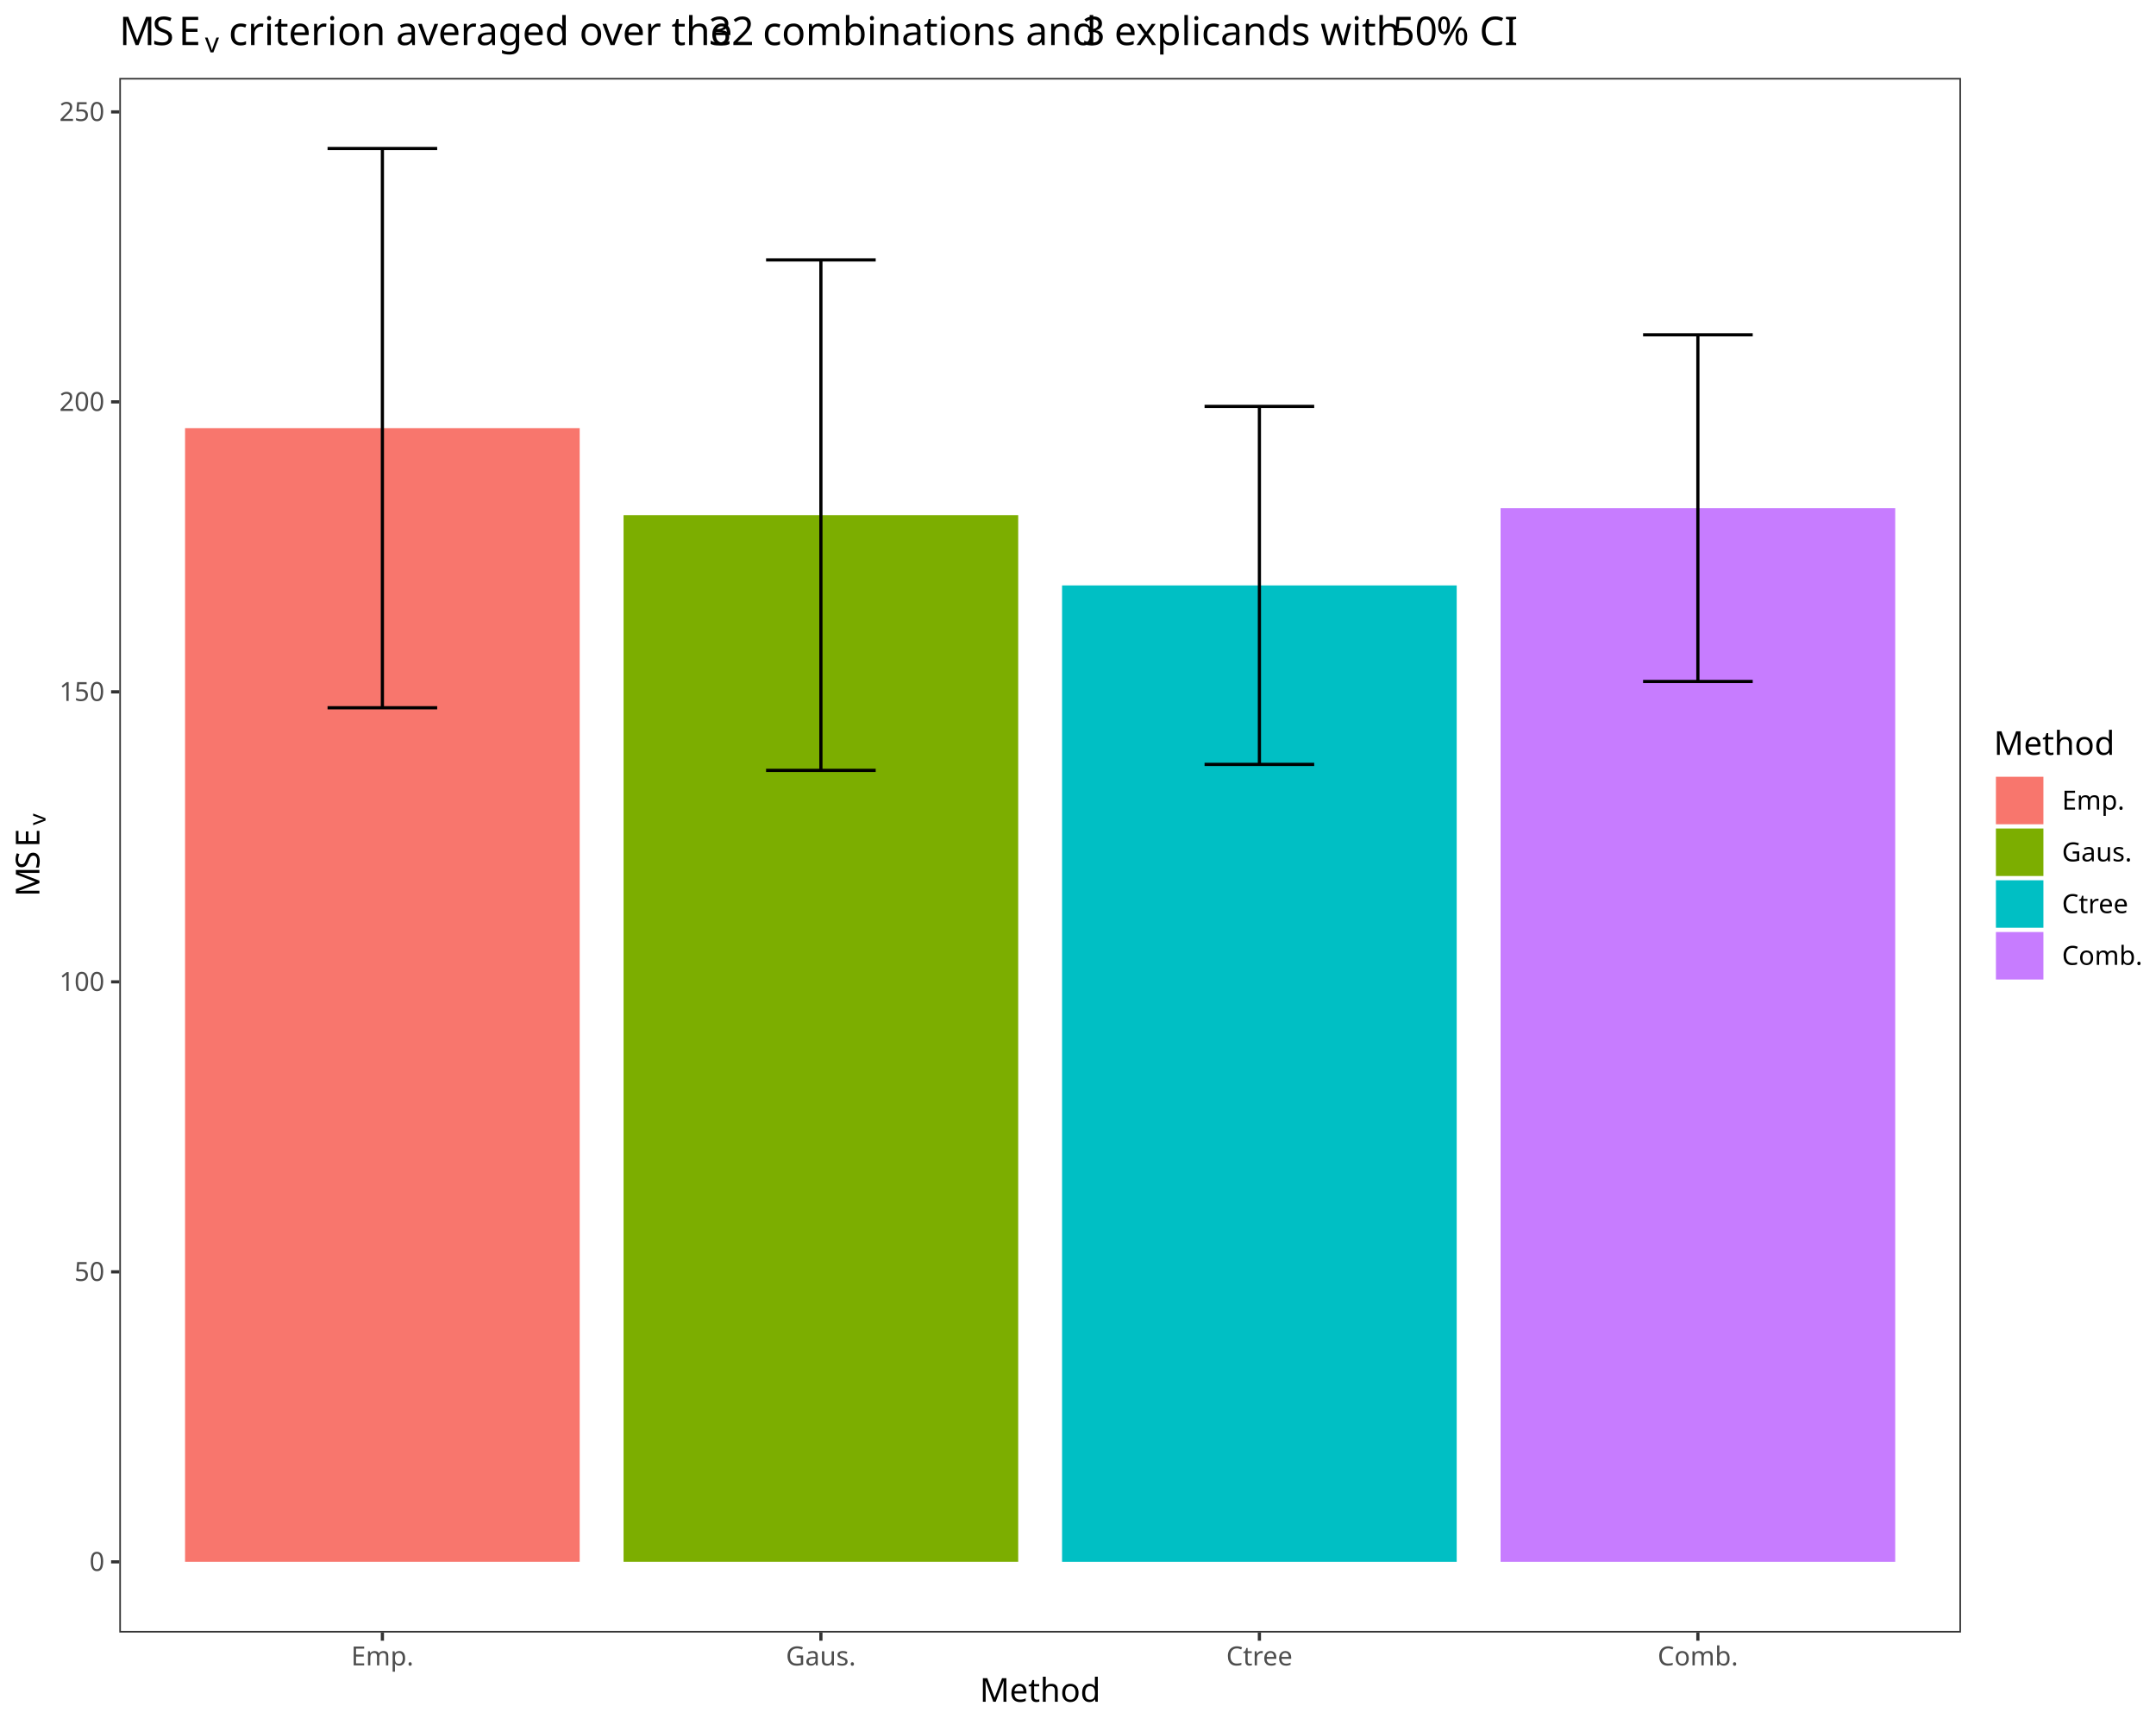
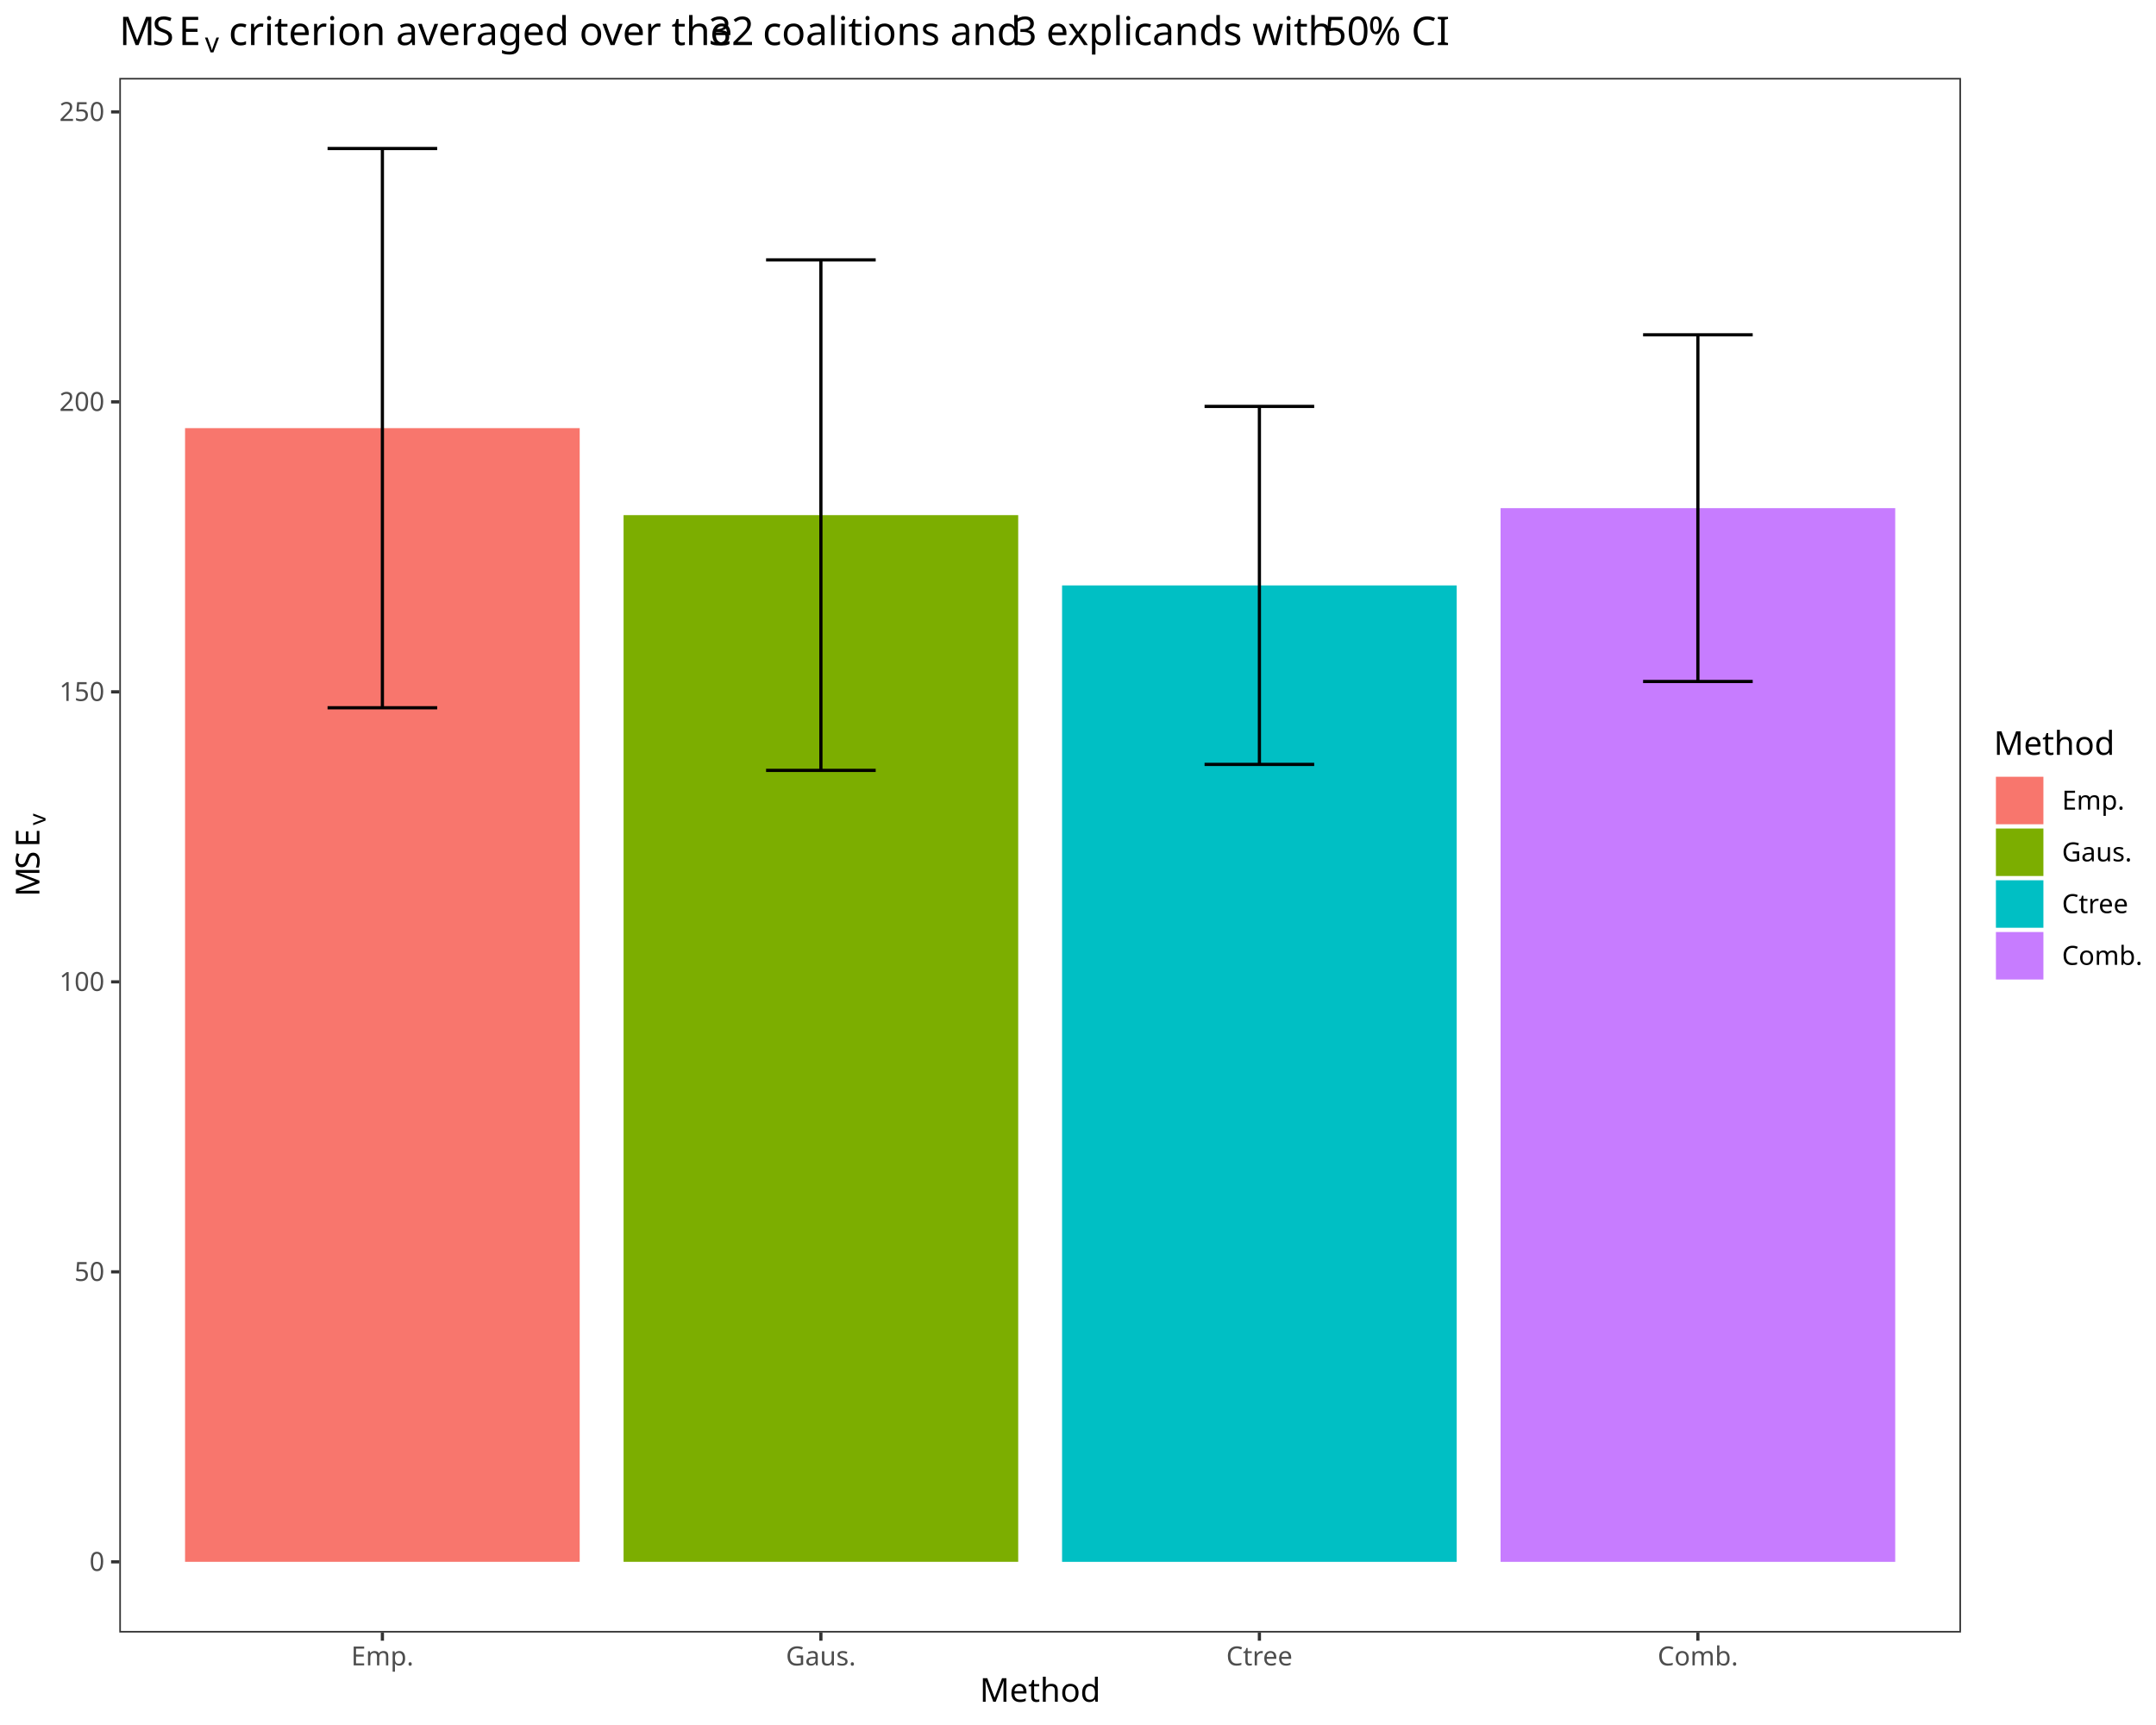
<svg xmlns="http://www.w3.org/2000/svg" class="svglite" data-engine-version="2.0" width="720.00pt" height="576.00pt" viewBox="0 0 720.00 576.00">
  <defs>
    <style type="text/css">
    .svglite line, .svglite polyline, .svglite polygon, .svglite path, .svglite rect, .svglite circle {
      fill: none;
      stroke: #000000;
      stroke-linecap: round;
      stroke-linejoin: round;
      stroke-miterlimit: 10.00;
    }
  </style>
  </defs>
  <rect width="100%" height="100%" style="stroke: none; fill: #FFFFFF;" />
  <defs>
    <clipPath id="cpMC4wMHw3MjAuMDB8MC4wMHw1NzYuMDA=">
      <rect x="0.00" y="0.00" width="720.00" height="576.00" />
    </clipPath>
  </defs>
  <g clip-path="url(#cpMC4wMHw3MjAuMDB8MC4wMHw1NzYuMDA=)">
    <rect x="0.00" y="0.00" width="720.00" height="576.00" style="stroke-width: 1.07; stroke: #FFFFFF; fill: #FFFFFF;" />
  </g>
  <defs>
    <clipPath id="cpMzkuODR8NjU0Ljg4fDI2LjAxfDU0NS4xMQ==">
      <rect x="39.84" y="26.01" width="615.04" height="519.11" />
    </clipPath>
  </defs>
  <g clip-path="url(#cpMzkuODR8NjU0Ljg4fDI2LjAxfDU0NS4xMQ==)">
    <rect x="39.84" y="26.01" width="615.04" height="519.11" style="stroke-width: 1.07; stroke: none; fill: #FFFFFF;" />
    <rect x="61.80" y="142.96" width="131.79" height="378.55" style="stroke-width: 1.07; stroke: none; stroke-linecap: butt; stroke-linejoin: miter; fill: #F8766D;" />
    <rect x="208.24" y="172.01" width="131.79" height="349.50" style="stroke-width: 1.07; stroke: none; stroke-linecap: butt; stroke-linejoin: miter; fill: #7CAE00;" />
    <rect x="354.68" y="195.48" width="131.79" height="326.04" style="stroke-width: 1.07; stroke: none; stroke-linecap: butt; stroke-linejoin: miter; fill: #00BFC4;" />
    <rect x="501.12" y="169.68" width="131.79" height="351.84" style="stroke-width: 1.07; stroke: none; stroke-linecap: butt; stroke-linejoin: miter; fill: #C77CFF;" />
    <polyline points="109.39,49.60 146.00,49.60 " style="stroke-width: 1.07; stroke-linecap: butt;" />
    <polyline points="127.70,49.60 127.70,236.33 " style="stroke-width: 1.07; stroke-linecap: butt;" />
    <polyline points="109.39,236.33 146.00,236.33 " style="stroke-width: 1.07; stroke-linecap: butt;" />
    <polyline points="255.83,86.79 292.44,86.79 " style="stroke-width: 1.07; stroke-linecap: butt;" />
    <polyline points="274.14,86.79 274.14,257.24 " style="stroke-width: 1.07; stroke-linecap: butt;" />
    <polyline points="255.83,257.24 292.44,257.24 " style="stroke-width: 1.07; stroke-linecap: butt;" />
    <polyline points="402.27,135.70 438.88,135.70 " style="stroke-width: 1.07; stroke-linecap: butt;" />
    <polyline points="420.58,135.70 420.58,255.25 " style="stroke-width: 1.07; stroke-linecap: butt;" />
    <polyline points="402.27,255.25 438.88,255.25 " style="stroke-width: 1.07; stroke-linecap: butt;" />
    <polyline points="548.71,111.79 585.32,111.79 " style="stroke-width: 1.07; stroke-linecap: butt;" />
    <polyline points="567.01,111.79 567.01,227.56 " style="stroke-width: 1.07; stroke-linecap: butt;" />
    <polyline points="548.71,227.56 585.32,227.56 " style="stroke-width: 1.07; stroke-linecap: butt;" />
    <rect x="39.84" y="26.01" width="615.04" height="519.11" style="stroke-width: 1.07; stroke: #333333;" />
  </g>
  <g clip-path="url(#cpMC4wMHw3MjAuMDB8MC4wMHw1NzYuMDA=)">
    <text x="34.90" y="524.54" text-anchor="end" style="font-size: 8.80px; fill: #4D4D4D; font-family: sans;" textLength="4.89px" lengthAdjust="spacingAndGlyphs">0</text>
    <text x="34.90" y="427.71" text-anchor="end" style="font-size: 8.80px; fill: #4D4D4D; font-family: sans;" textLength="9.79px" lengthAdjust="spacingAndGlyphs">50</text>
    <text x="34.90" y="330.88" text-anchor="end" style="font-size: 8.80px; fill: #4D4D4D; font-family: sans;" textLength="14.68px" lengthAdjust="spacingAndGlyphs">100</text>
    <text x="34.90" y="234.05" text-anchor="end" style="font-size: 8.80px; fill: #4D4D4D; font-family: sans;" textLength="14.68px" lengthAdjust="spacingAndGlyphs">150</text>
    <text x="34.90" y="137.22" text-anchor="end" style="font-size: 8.80px; fill: #4D4D4D; font-family: sans;" textLength="14.68px" lengthAdjust="spacingAndGlyphs">200</text>
    <text x="34.90" y="40.39" text-anchor="end" style="font-size: 8.80px; fill: #4D4D4D; font-family: sans;" textLength="14.68px" lengthAdjust="spacingAndGlyphs">250</text>
    <polyline points="37.10,521.52 39.84,521.52 " style="stroke-width: 1.07; stroke: #333333; stroke-linecap: butt;" />
    <polyline points="37.10,424.69 39.84,424.69 " style="stroke-width: 1.07; stroke: #333333; stroke-linecap: butt;" />
    <polyline points="37.10,327.85 39.84,327.85 " style="stroke-width: 1.07; stroke: #333333; stroke-linecap: butt;" />
    <polyline points="37.10,231.02 39.84,231.02 " style="stroke-width: 1.07; stroke: #333333; stroke-linecap: butt;" />
    <polyline points="37.10,134.19 39.84,134.19 " style="stroke-width: 1.07; stroke: #333333; stroke-linecap: butt;" />
    <polyline points="37.10,37.36 39.84,37.36 " style="stroke-width: 1.07; stroke: #333333; stroke-linecap: butt;" />
    <polyline points="127.70,547.85 127.70,545.11 " style="stroke-width: 1.07; stroke: #333333; stroke-linecap: butt;" />
    <polyline points="274.14,547.85 274.14,545.11 " style="stroke-width: 1.07; stroke: #333333; stroke-linecap: butt;" />
    <polyline points="420.58,547.85 420.58,545.11 " style="stroke-width: 1.07; stroke: #333333; stroke-linecap: butt;" />
    <polyline points="567.01,547.85 567.01,545.11 " style="stroke-width: 1.07; stroke: #333333; stroke-linecap: butt;" />
    <text x="127.70" y="556.10" text-anchor="middle" style="font-size: 8.80px; fill: #4D4D4D; font-family: sans;" textLength="20.54px" lengthAdjust="spacingAndGlyphs">Emp.</text>
    <text x="274.14" y="556.10" text-anchor="middle" style="font-size: 8.80px; fill: #4D4D4D; font-family: sans;" textLength="23.49px" lengthAdjust="spacingAndGlyphs">Gaus.</text>
    <text x="420.58" y="556.10" text-anchor="middle" style="font-size: 8.80px; fill: #4D4D4D; font-family: sans;" textLength="21.52px" lengthAdjust="spacingAndGlyphs">Ctree</text>
    <text x="567.01" y="556.10" text-anchor="middle" style="font-size: 8.80px; fill: #4D4D4D; font-family: sans;" textLength="25.92px" lengthAdjust="spacingAndGlyphs">Comb.</text>
    <text x="347.36" y="568.24" text-anchor="middle" style="font-size: 11.00px; font-family: sans;" textLength="36.70px" lengthAdjust="spacingAndGlyphs">Method</text>
    <text transform="translate(13.16,299.41) rotate(-90)" style="font-size: 11.00px; font-family: sans;" textLength="9.17px" lengthAdjust="spacingAndGlyphs">M</text>
    <text transform="translate(13.16,290.24) rotate(-90)" style="font-size: 11.00px; font-family: sans;" textLength="7.34px" lengthAdjust="spacingAndGlyphs">S</text>
    <text transform="translate(13.16,282.90) rotate(-90)" style="font-size: 11.00px; font-family: sans;" textLength="7.34px" lengthAdjust="spacingAndGlyphs">E</text>
    <text transform="translate(15.20,275.56) rotate(-90)" style="font-size: 7.70px; font-family: sans;" textLength="3.85px" lengthAdjust="spacingAndGlyphs">v</text>
    <rect x="665.84" y="243.33" width="48.68" height="84.45" style="stroke-width: 1.07; stroke: none; fill: #FFFFFF;" />
    <text x="665.84" y="252.05" style="font-size: 11.00px; font-family: sans;" textLength="36.70px" lengthAdjust="spacingAndGlyphs">Method</text>
    <rect x="665.84" y="258.67" width="17.28" height="17.28" style="stroke-width: 1.07; stroke: none; fill: #FFFFFF;" />
    <rect x="666.54" y="259.37" width="15.86" height="15.86" style="stroke-width: 1.07; stroke: none; stroke-linecap: butt; stroke-linejoin: miter; fill: #F8766D;" />
    <rect x="665.84" y="275.95" width="17.28" height="17.28" style="stroke-width: 1.07; stroke: none; fill: #FFFFFF;" />
    <rect x="666.54" y="276.65" width="15.86" height="15.86" style="stroke-width: 1.07; stroke: none; stroke-linecap: butt; stroke-linejoin: miter; fill: #7CAE00;" />
    <rect x="665.84" y="293.23" width="17.28" height="17.28" style="stroke-width: 1.07; stroke: none; fill: #FFFFFF;" />
    <rect x="666.54" y="293.93" width="15.86" height="15.86" style="stroke-width: 1.07; stroke: none; stroke-linecap: butt; stroke-linejoin: miter; fill: #00BFC4;" />
    <rect x="665.84" y="310.51" width="17.28" height="17.28" style="stroke-width: 1.07; stroke: none; fill: #FFFFFF;" />
    <rect x="666.54" y="311.21" width="15.86" height="15.86" style="stroke-width: 1.07; stroke: none; stroke-linecap: butt; stroke-linejoin: miter; fill: #C77CFF;" />
    <text x="688.60" y="270.33" style="font-size: 8.80px; font-family: sans;" textLength="20.54px" lengthAdjust="spacingAndGlyphs">Emp.</text>
    <text x="688.60" y="287.61" style="font-size: 8.80px; font-family: sans;" textLength="23.49px" lengthAdjust="spacingAndGlyphs">Gaus.</text>
    <text x="688.60" y="304.89" style="font-size: 8.80px; font-family: sans;" textLength="21.52px" lengthAdjust="spacingAndGlyphs">Ctree</text>
    <text x="688.60" y="322.17" style="font-size: 8.80px; font-family: sans;" textLength="25.92px" lengthAdjust="spacingAndGlyphs">Comb.</text>
    <text x="39.84" y="15.05" style="font-size: 13.20px; font-family: sans;" textLength="11.00px" lengthAdjust="spacingAndGlyphs">M</text>
    <text x="50.84" y="15.05" style="font-size: 13.20px; font-family: sans;" textLength="8.81px" lengthAdjust="spacingAndGlyphs">S</text>
    <text x="59.64" y="15.05" style="font-size: 13.20px; font-family: sans;" textLength="8.81px" lengthAdjust="spacingAndGlyphs">E</text>
    <text x="68.45" y="17.49" style="font-size: 9.24px; font-family: sans;" textLength="4.62px" lengthAdjust="spacingAndGlyphs">v</text>
    <text x="73.07" y="15.05" style="font-size: 13.20px; font-family: sans;" textLength="3.30px" lengthAdjust="spacingAndGlyphs"> </text>
    <text x="76.38" y="15.05" style="font-size: 13.20px; font-family: sans;" textLength="157.04px" lengthAdjust="spacingAndGlyphs">criterion averaged over the</text>
    <text x="233.41" y="15.05" style="font-size: 13.20px; font-family: sans;" textLength="3.30px" lengthAdjust="spacingAndGlyphs"> </text>
    <text x="236.72" y="15.05" style="font-size: 13.20px; font-family: sans;" textLength="14.68px" lengthAdjust="spacingAndGlyphs">32</text>
    <text x="251.40" y="15.05" style="font-size: 13.20px; font-family: sans;" textLength="3.30px" lengthAdjust="spacingAndGlyphs"> </text>
-     <text x="254.70" y="15.05" style="font-size: 13.20px; font-family: sans;" textLength="103.48px" lengthAdjust="spacingAndGlyphs">combinations and</text>
-     <text x="358.19" y="15.05" style="font-size: 13.20px; font-family: sans;" textLength="3.30px" lengthAdjust="spacingAndGlyphs"> </text>
-     <text x="361.49" y="15.05" style="font-size: 13.20px; font-family: sans;" textLength="7.34px" lengthAdjust="spacingAndGlyphs">3</text>
-     <text x="368.83" y="15.05" style="font-size: 13.20px; font-family: sans;" textLength="3.30px" lengthAdjust="spacingAndGlyphs"> </text>
-     <text x="372.13" y="15.05" style="font-size: 13.20px; font-family: sans;" textLength="89.53px" lengthAdjust="spacingAndGlyphs">explicands with</text>
-     <text x="461.66" y="15.05" style="font-size: 13.20px; font-family: sans;" textLength="3.30px" lengthAdjust="spacingAndGlyphs"> </text>
-     <text x="464.96" y="15.05" style="font-size: 13.20px; font-family: sans;" textLength="14.68px" lengthAdjust="spacingAndGlyphs">50</text>
-     <text x="479.65" y="15.05" style="font-size: 13.20px; font-family: sans;" textLength="28.61px" lengthAdjust="spacingAndGlyphs">% CI</text>
+     <text x="254.70" y="15.05" style="font-size: 13.20px; font-family: sans;" textLength="80.73px" lengthAdjust="spacingAndGlyphs">coalitions and</text>
+     <text x="335.43" y="15.05" style="font-size: 13.20px; font-family: sans;" textLength="3.30px" lengthAdjust="spacingAndGlyphs"> </text>
+     <text x="338.73" y="15.05" style="font-size: 13.20px; font-family: sans;" textLength="7.34px" lengthAdjust="spacingAndGlyphs">3</text>
+     <text x="346.08" y="15.05" style="font-size: 13.20px; font-family: sans;" textLength="3.30px" lengthAdjust="spacingAndGlyphs"> </text>
+     <text x="349.38" y="15.05" style="font-size: 13.20px; font-family: sans;" textLength="89.53px" lengthAdjust="spacingAndGlyphs">explicands with</text>
+     <text x="438.91" y="15.05" style="font-size: 13.20px; font-family: sans;" textLength="3.30px" lengthAdjust="spacingAndGlyphs"> </text>
+     <text x="442.21" y="15.05" style="font-size: 13.20px; font-family: sans;" textLength="14.68px" lengthAdjust="spacingAndGlyphs">50</text>
+     <text x="456.89" y="15.05" style="font-size: 13.20px; font-family: sans;" textLength="28.61px" lengthAdjust="spacingAndGlyphs">% CI</text>
  </g>
</svg>
